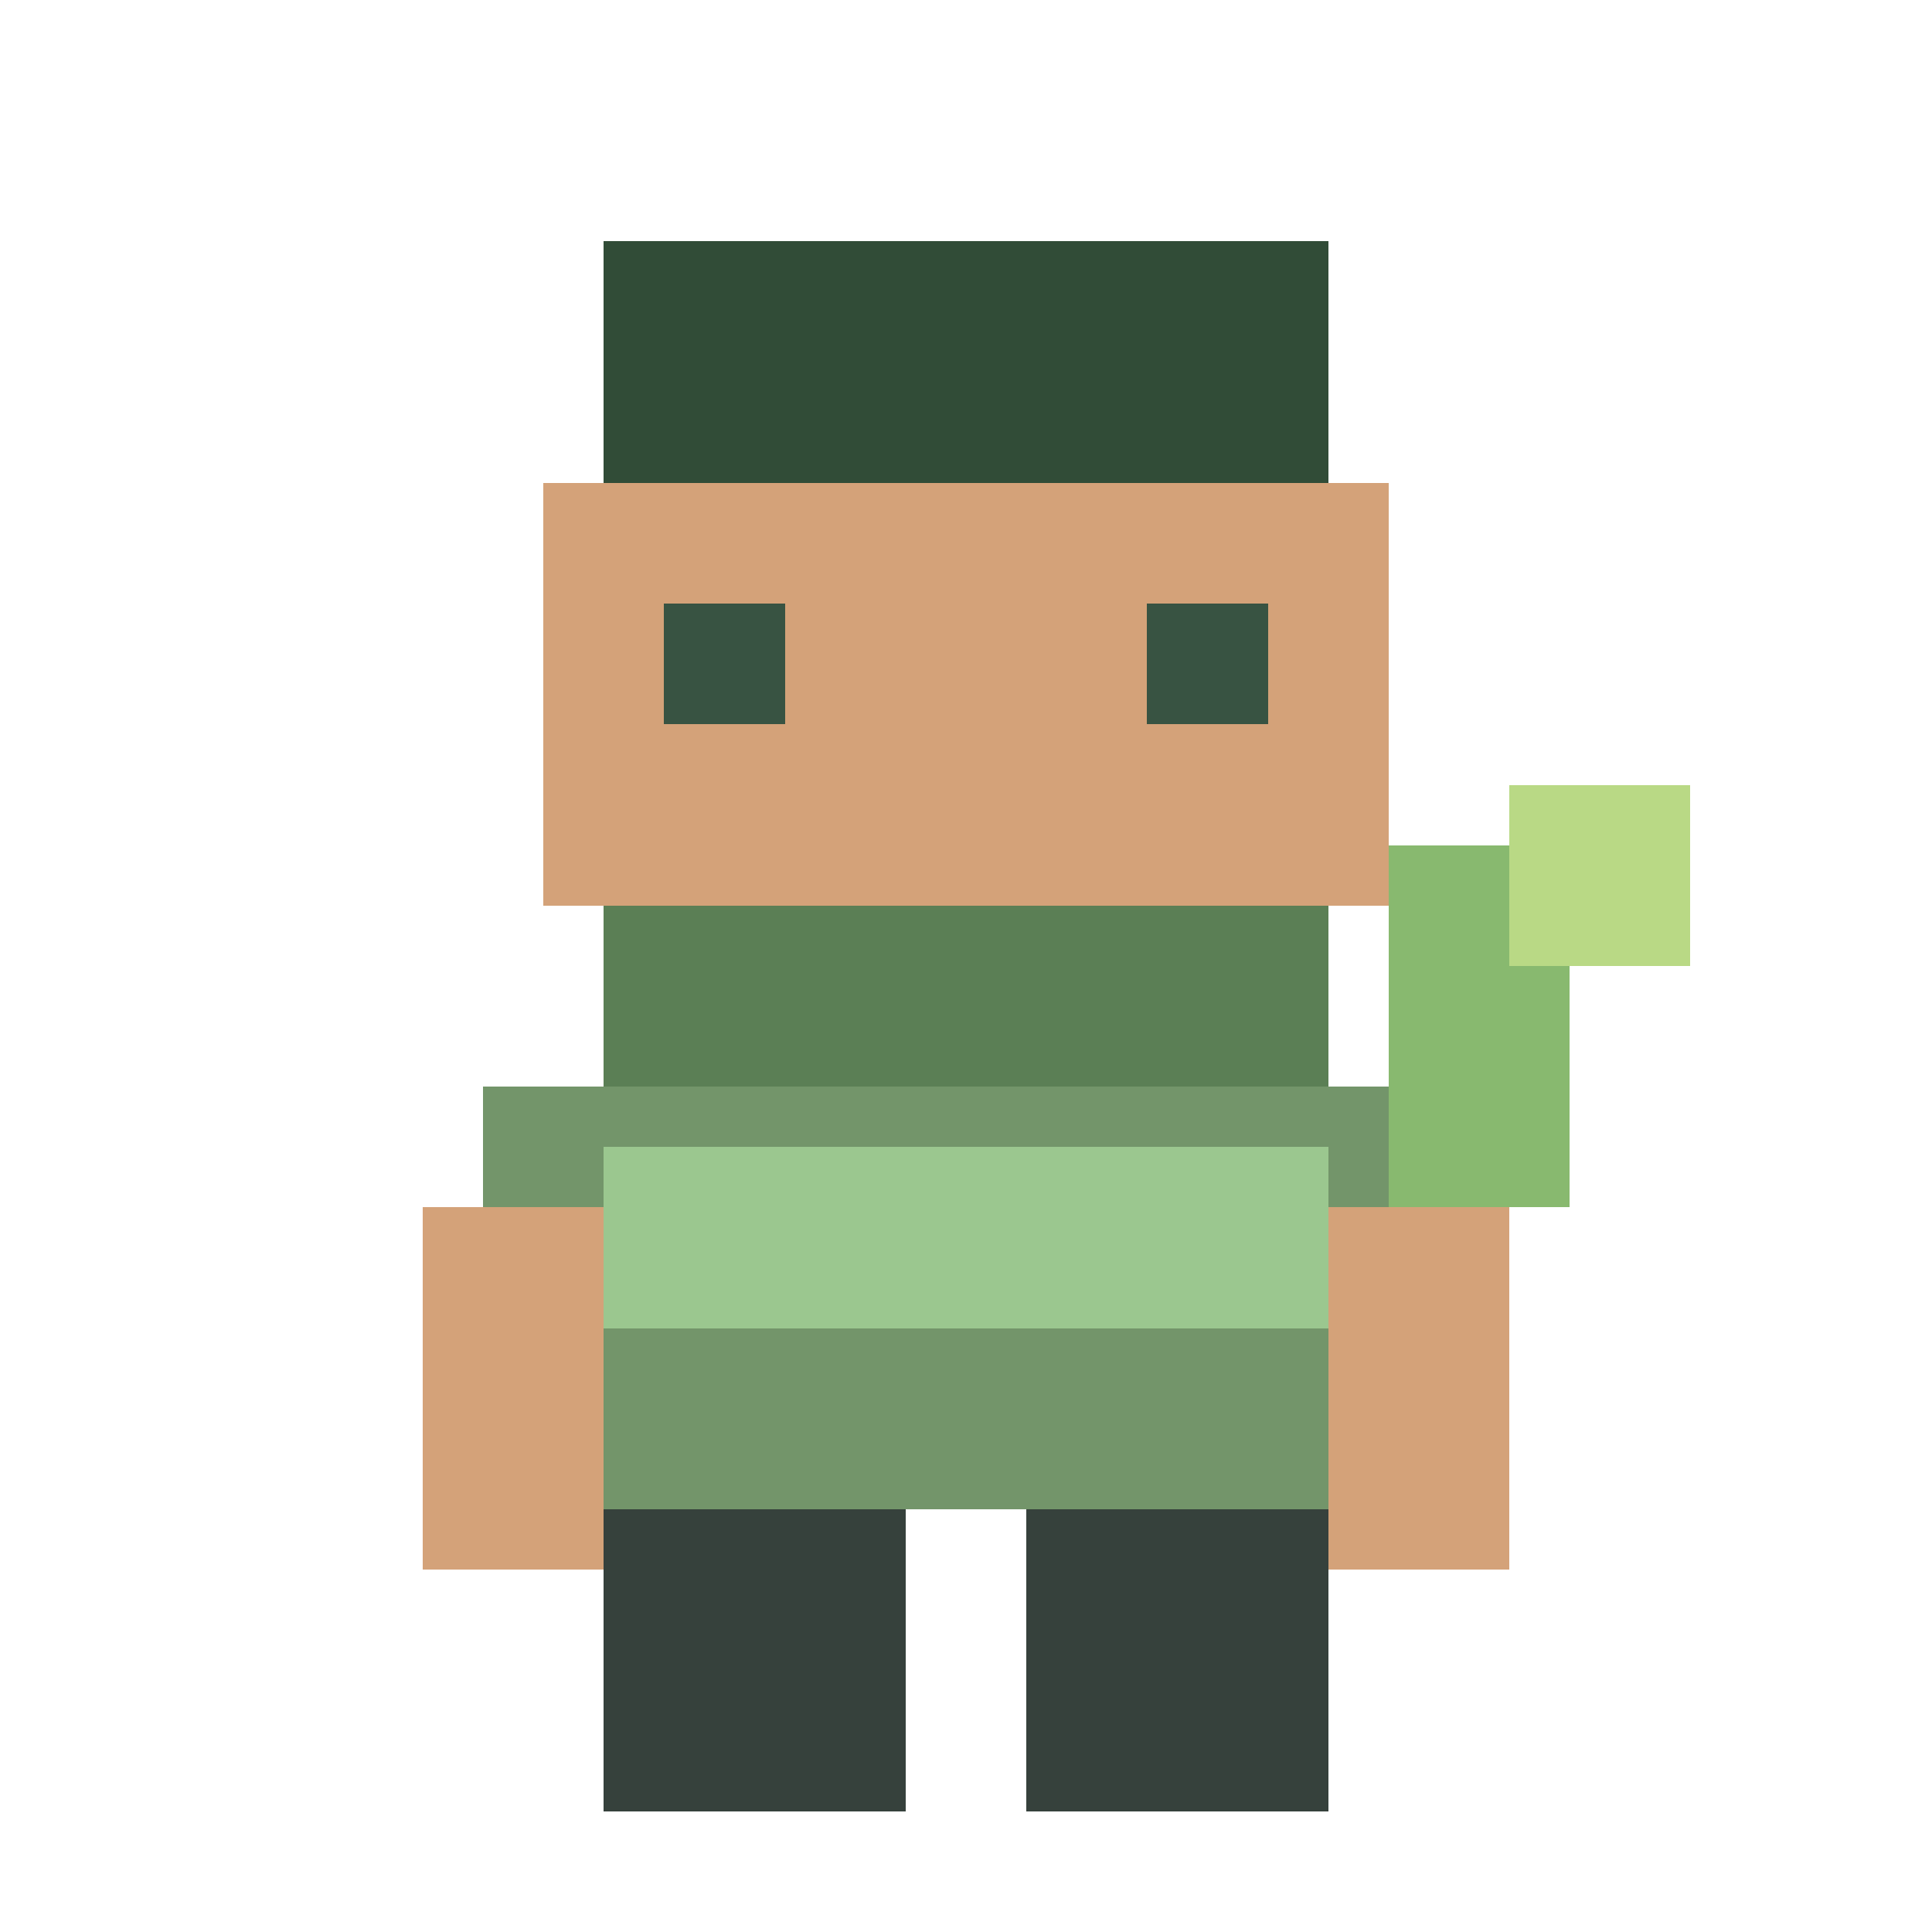
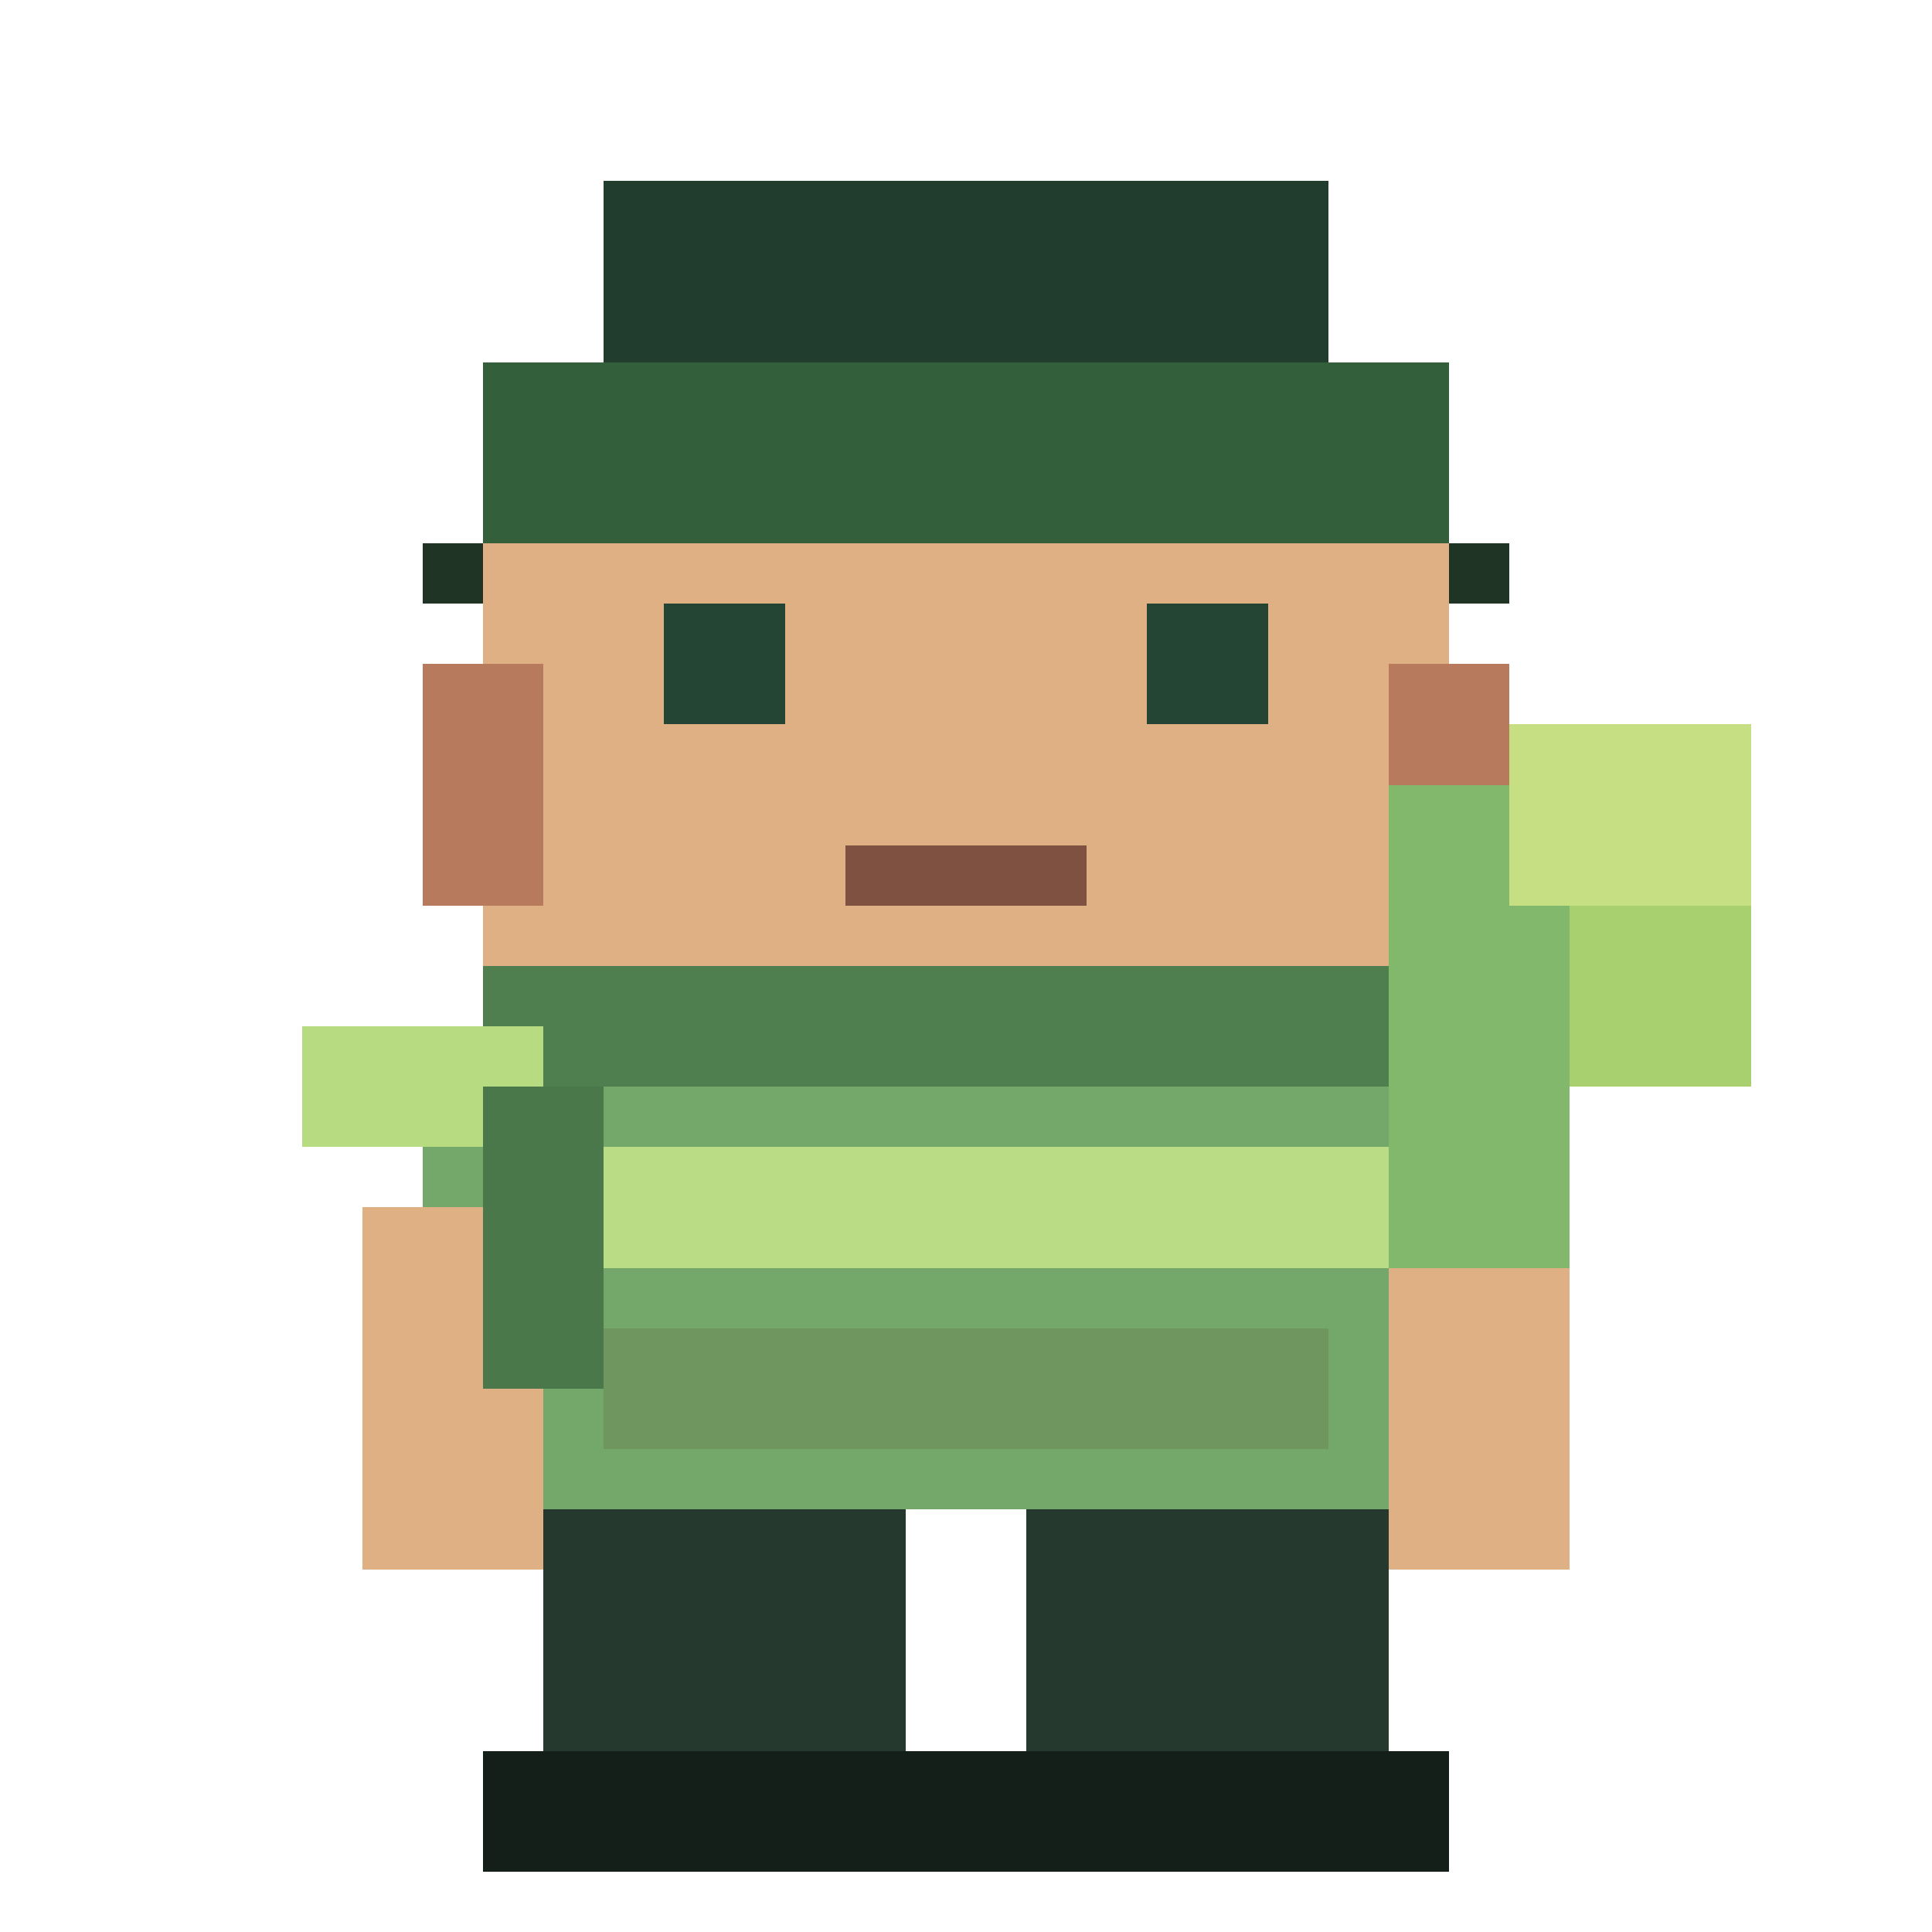
<svg xmlns="http://www.w3.org/2000/svg" width="32" height="32" viewBox="0 0 32 32" shape-rendering="crispEdges">
  <rect width="32" height="32" fill="none" />
-   <rect x="10" y="4" width="12" height="4" fill="#314c37" />
-   <rect x="9" y="8" width="14" height="7" fill="#d4a279" />
-   <rect x="11" y="10" width="2" height="2" fill="#385342" />
-   <rect x="19" y="10" width="2" height="2" fill="#385342" />
-   <rect x="10" y="15" width="12" height="3" fill="#5b7f55" />
-   <rect x="8" y="18" width="16" height="7" fill="#73956a" />
-   <rect x="10" y="19" width="12" height="3" fill="#9bc78f" />
-   <rect x="7" y="20" width="3" height="6" fill="#d4a279" />
-   <rect x="22" y="20" width="3" height="6" fill="#d4a279" />
-   <rect x="10" y="25" width="5" height="5" fill="#36413c" />
-   <rect x="17" y="25" width="5" height="5" fill="#36413c" />
-   <rect x="23" y="14" width="3" height="6" fill="#88b96f" />
-   <rect x="25" y="13" width="3" height="3" fill="#b9d985" />
+   <rect x="10" y="3" width="12" height="4" fill="#203d2e" />
+   <rect x="8" y="6" width="16" height="5" fill="#345f3b" />
+   <rect x="7" y="9" width="18" height="1" fill="#203426" />
+   <rect x="8" y="9" width="16" height="7" fill="#deb083" />
+   <rect x="7" y="11" width="2" height="4" fill="#b77a5c" />
+   <rect x="23" y="11" width="2" height="4" fill="#b77a5c" />
+   <rect x="11" y="10" width="2" height="2" fill="#244434" />
+   <rect x="19" y="10" width="2" height="2" fill="#244434" />
+   <rect x="14" y="14" width="4" height="1" fill="#7e5140" />
+   <rect x="8" y="16" width="16" height="2" fill="#4f7f4f" />
+   <rect x="7" y="18" width="18" height="7" fill="#74a86a" />
+   <rect x="9" y="19" width="14" height="2" fill="#b9dc84" />
+   <rect x="10" y="22" width="12" height="2" fill="#6f965e" />
+   <rect x="6" y="20" width="3" height="6" fill="#deb083" />
+   <rect x="23" y="20" width="3" height="6" fill="#deb083" />
+   <rect x="9" y="25" width="6" height="5" fill="#26392f" />
+   <rect x="17" y="25" width="6" height="5" fill="#26392f" />
+   <rect x="8" y="29" width="8" height="2" fill="#151f1a" />
+   <rect x="16" y="29" width="8" height="2" fill="#151f1a" />
+   <rect x="23" y="13" width="3" height="8" fill="#82b86b" />
+   <rect x="25" y="12" width="4" height="3" fill="#c5df82" />
+   <rect x="26" y="15" width="3" height="3" fill="#a8d06f" />
+   <rect x="5" y="17" width="4" height="2" fill="#b7db81" />
+   <rect x="8" y="18" width="2" height="5" fill="#4a784b" />
</svg>
